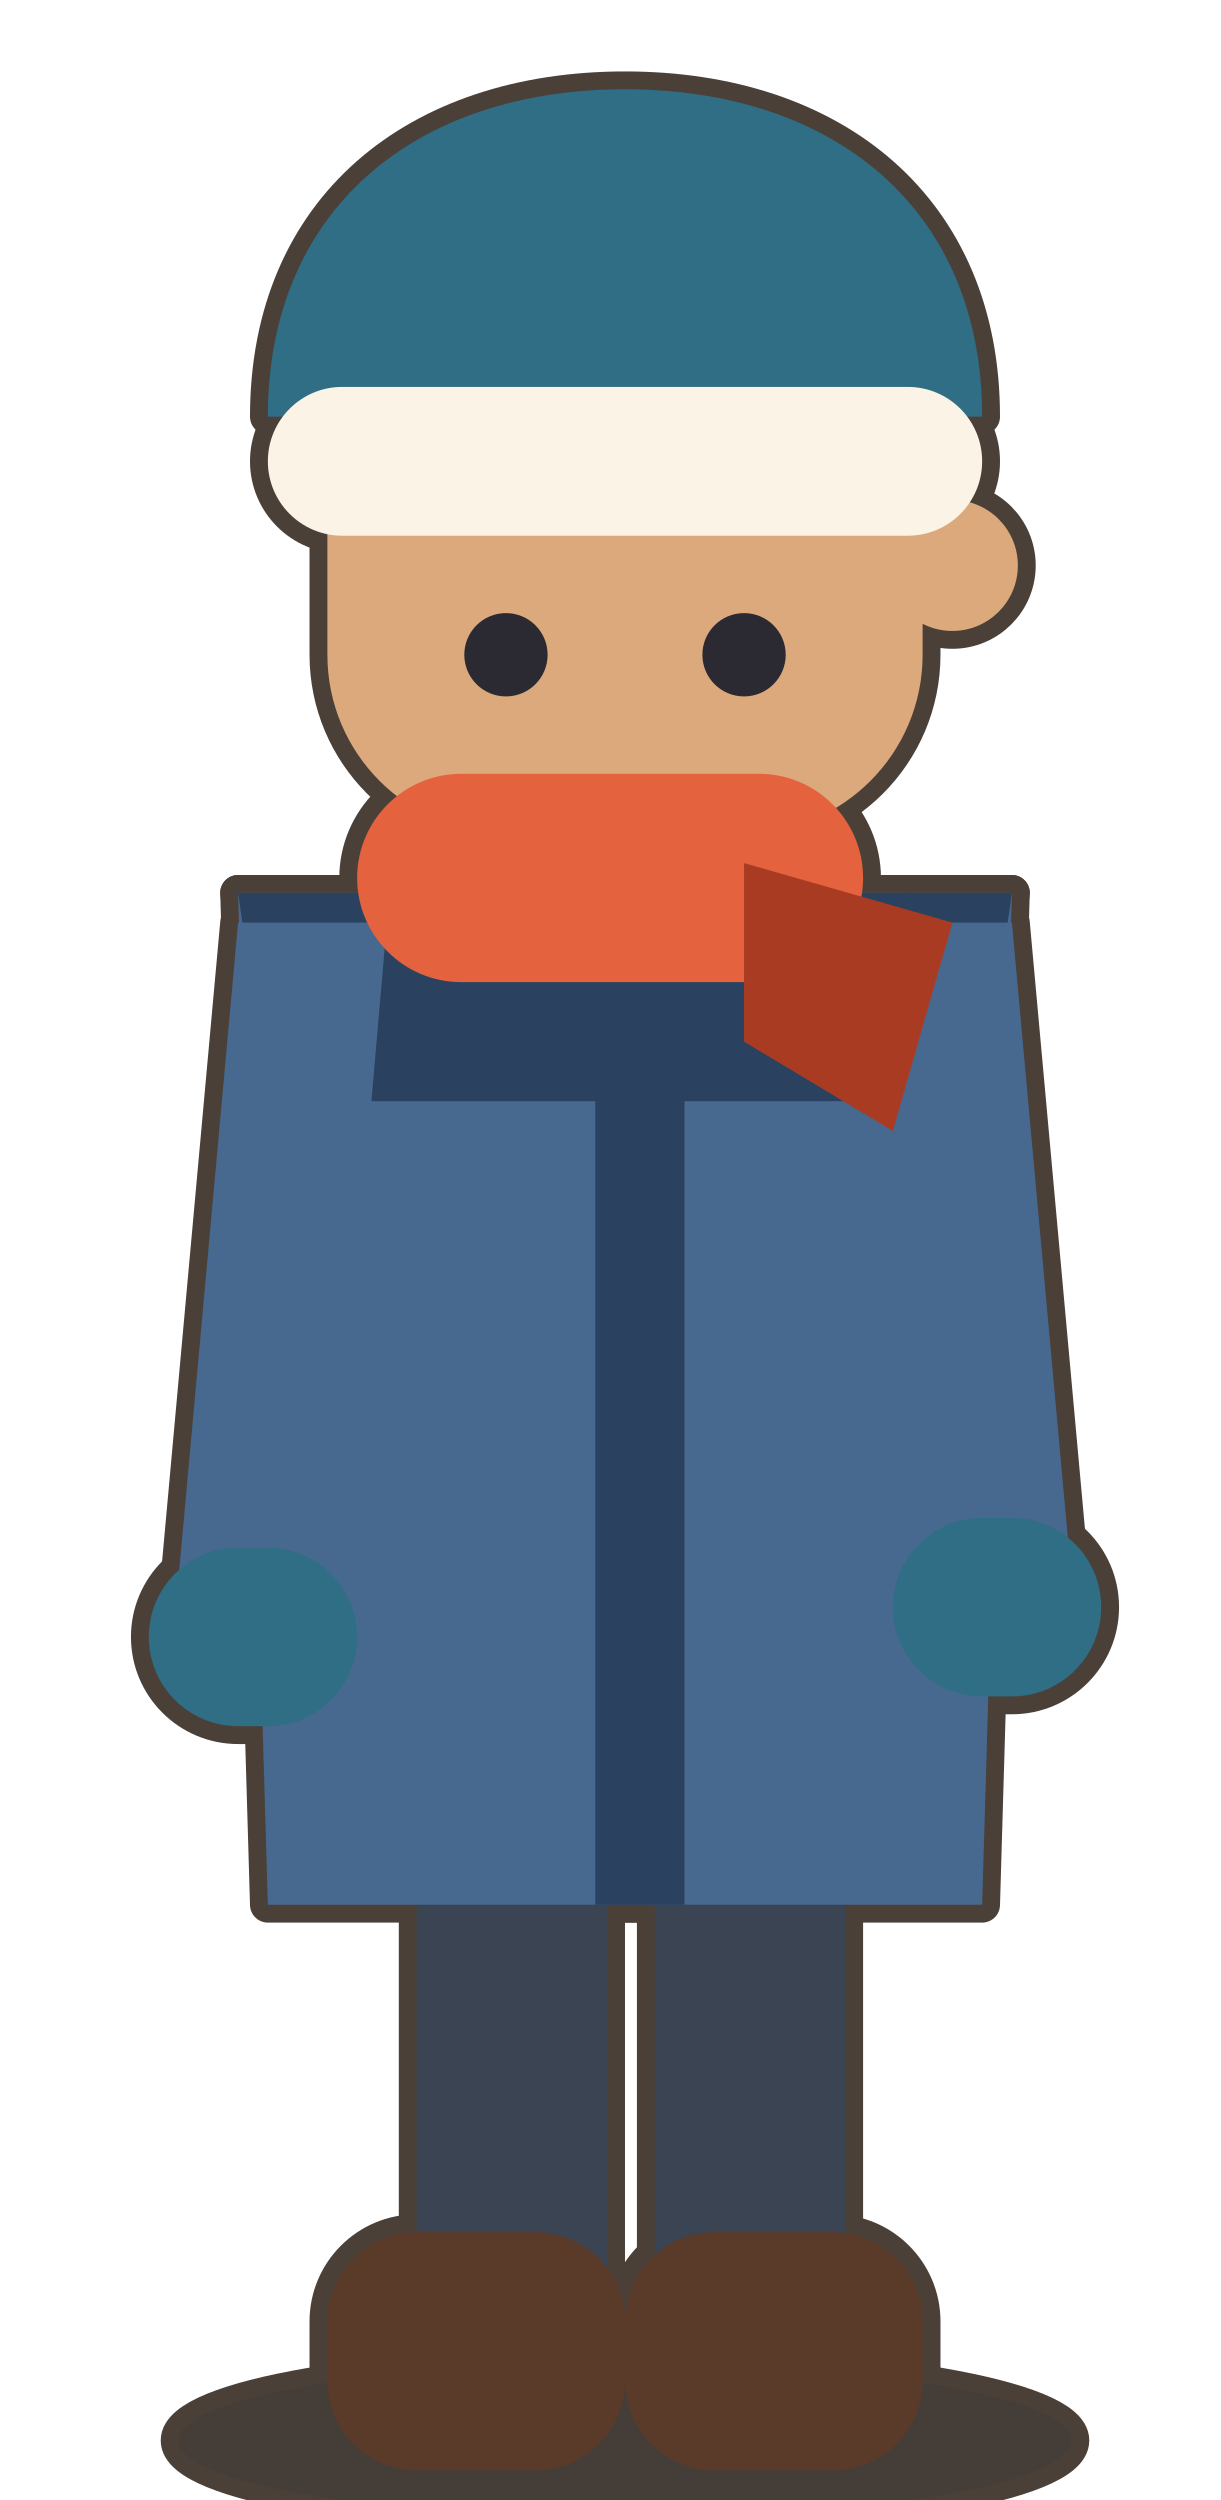
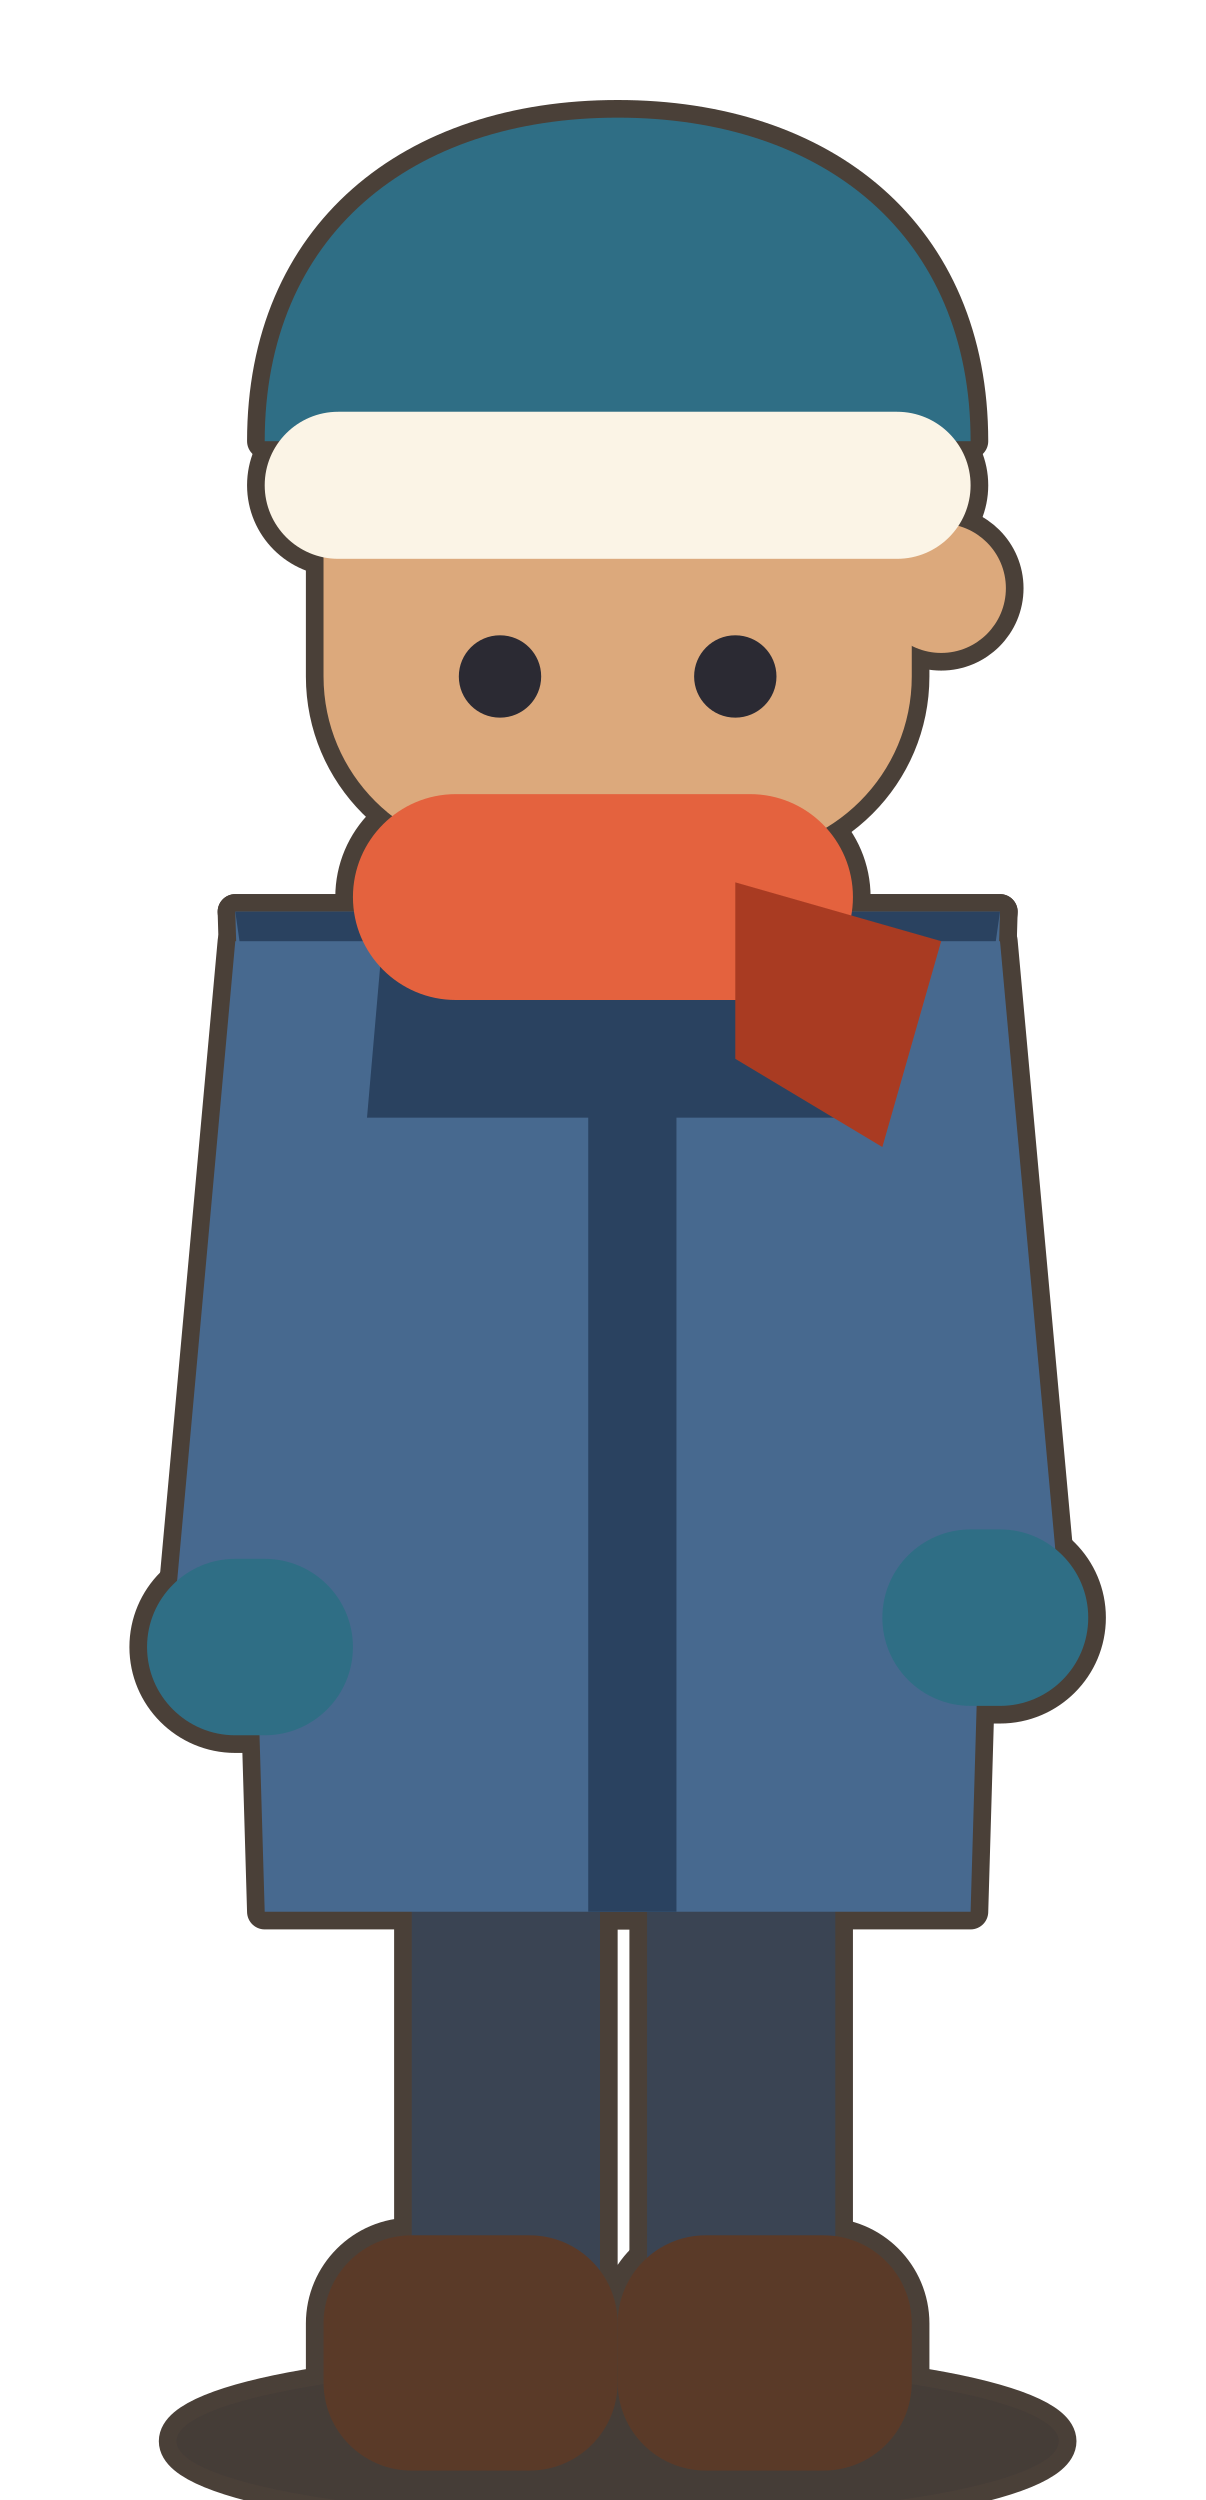
- <svg xmlns="http://www.w3.org/2000/svg" width="123" height="252" viewBox="1 0 41 84">
+ <svg xmlns="http://www.w3.org/2000/svg" width="123" height="255" viewBox="1 -1 41 85">
  <g id="paperscrape-outline" fill="#4a4038" stroke="#4a4038" stroke-width="1.2" stroke-linejoin="round" stroke-linecap="round">
    <ellipse cx="22" cy="82" rx="15" ry="2.6" />
    <rect x="15" y="62" width="6.4" height="16" />
    <rect x="23" y="62" width="6.4" height="16" />
    <rect x="12" y="75" width="10" height="8" rx="3" />
    <rect x="22" y="75" width="10" height="8" rx="3" />
    <g transform="translate(0 0) scale(1 1)">
      <polygon points="9,30 35,30 34,64 10,64" />
      <polygon points="9,30 35,30 34,37 10,37" />
      <polygon points="21,30 24,30 24,64 21,64" />
      <polygon points="9,31 14,31 12,54 7,53" />
      <polygon points="30,31 35,31 37,53 32,54" />
      <rect x="6" y="52" width="7" height="6" rx="3" />
      <rect x="31" y="51" width="7" height="6" rx="3" />
      <rect x="12" y="6" width="20" height="22" rx="6" />
      <circle cx="33" cy="19" r="2.2" />
      <rect x="13" y="26" width="17" height="7" rx="3.5" />
      <polygon points="26,29 33,31 31,38 26,35" />
      <path d="M10 14 C10 7 15 3 22 3 C29 3 34 7 34 14 Z" />
      <rect x="10" y="13" width="24" height="5" rx="2.5" />
      <circle cx="18" cy="22" r="1.4" />
      <circle cx="26" cy="22" r="1.4" />
    </g>
  </g>
  <ellipse cx="22" cy="82" rx="15" ry="2.6" fill="#2B2A33" opacity="0.16" />
  <rect x="15" y="62" width="6.4" height="16" fill="#3A4453" />
  <rect x="23" y="62" width="6.4" height="16" fill="#3A4453" />
  <rect x="12" y="75" width="10" height="8" rx="3" fill="#5A3A28" />
  <rect x="22" y="75" width="10" height="8" rx="3" fill="#5A3A28" />
  <g transform="translate(0 0) scale(1 1)">
    <polygon points="9,30 35,30 34,64 10,64" fill="#47698F" />
    <polygon points="9,30 35,30 34,37 10,37" fill="#2A4260" />
    <polygon points="21,30 24,30 24,64 21,64" fill="#2A4260" />
    <polygon points="9,31 14,31 12,54 7,53" fill="#47698F" />
    <polygon points="30,31 35,31 37,53 32,54" fill="#47698F" />
    <rect x="6" y="52" width="7" height="6" rx="3" fill="#2F6E85" />
    <rect x="31" y="51" width="7" height="6" rx="3" fill="#2F6E85" />
    <rect x="12" y="6" width="20" height="22" rx="6" fill="#DCA97C" />
    <circle cx="33" cy="19" r="2.2" fill="#DCA97C" />
    <rect x="13" y="26" width="17" height="7" rx="3.5" fill="#E4623E" />
    <polygon points="26,29 33,31 31,38 26,35" fill="#A93B22" />
    <path d="M10 14 C10 7 15 3 22 3 C29 3 34 7 34 14 Z" fill="#2F6E85" />
    <rect x="10" y="13" width="24" height="5" rx="2.5" fill="#FBF4E6" />
    <circle cx="18" cy="22" r="1.4" fill="#2B2A33" />
    <circle cx="26" cy="22" r="1.4" fill="#2B2A33" />
  </g>
</svg>
